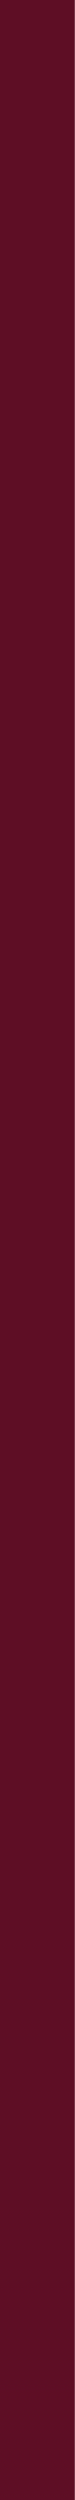
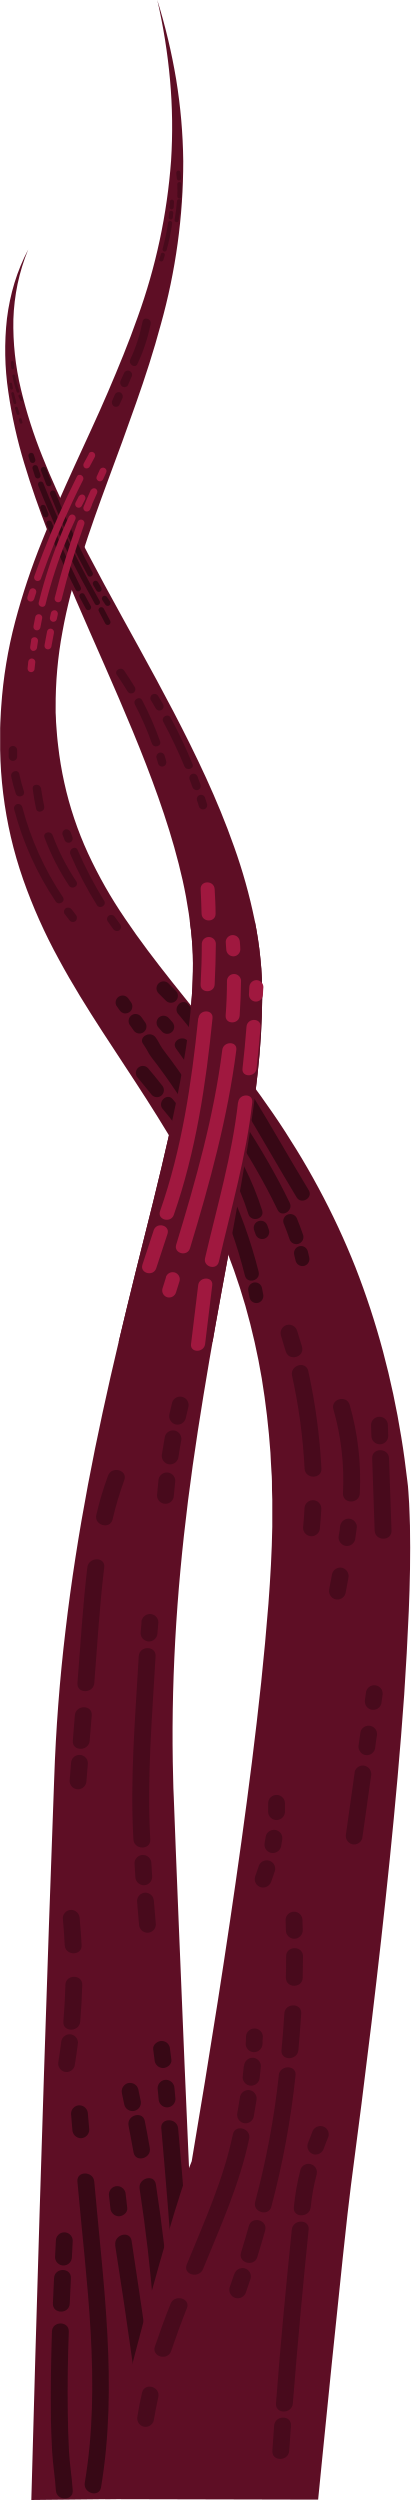
- <svg xmlns="http://www.w3.org/2000/svg" viewBox="0 0 14.3 477.79">
+ <svg xmlns="http://www.w3.org/2000/svg" viewBox="0 0 89.57 545.85">
  <defs>
-     <style>.cls-1{fill:#5e0e25;}</style>
+     <style>.cls-1{fill:none;}.cls-2{fill:#5e0e25;}.cls-3{fill:#370815;}.cls-4{clip-path:url(#clip-path);}.cls-5{fill:#a0183f;}.cls-6{fill:#480a1c;}</style>
+     <clipPath id="clip-path" transform="translate(-16.29)">
+       <rect id="SVGID" class="cls-1" y="201.22" width="127.1" height="91.74" />
+     </clipPath>
  </defs>
  <g id="Layer_2" data-name="Layer 2">
    <g id="Layer_1-2" data-name="Layer 1">
-       <rect class="cls-1" width="14.3" height="477.79" />
+       <path class="cls-2" d="M23.13,545.85q1.7-63,3.86-125.91l1.13-31.52q.55-16.29,2.47-32.39c1.25-10.72,2.93-21.34,4.91-31.86s4.27-20.92,6.71-31.22,5-20.5,7.54-30.62c1.24-5.06,2.46-10.1,3.58-15.11s2.16-10,3-15a141.39,141.39,0,0,0,1.85-14.78c.09-1.21.14-2.44.18-3.62s.07-2.35.06-3.53c0-2.37-.17-4.76-.43-7.17a105.2,105.2,0,0,0-2.69-14.53c-1.23-4.86-2.76-9.7-4.46-14.52-3.41-9.66-7.52-19.21-11.72-28.8s-8.52-19.2-12.35-29.08c-1.91-5-3.69-10-5.2-15.06A106.11,106.11,0,0,1,18.1,85.54a61.73,61.73,0,0,1-.29-16,46.58,46.58,0,0,1,1.64-7.78,42.62,42.62,0,0,1,3-7.28A43,43,0,0,0,20.13,62a45.59,45.59,0,0,0-.92,7.71A60,60,0,0,0,20.86,85a103.26,103.26,0,0,0,4.7,14.72c1.9,4.81,4.07,9.51,6.36,14.17,9.22,18.62,20.39,36.38,29.35,55.92,2.23,4.88,4.31,9.88,6.13,15.06a118.16,118.16,0,0,1,4.48,16c.55,2.77,1,5.59,1.27,8.45.15,1.43.26,2.87.32,4.32s.07,2.83.07,4.24a159.35,159.35,0,0,1-1,16.5c-.58,5.41-1.35,10.74-2.2,16S68.53,261,67.59,266.14C65.69,276.52,63.74,286.78,62,297s-3.37,20.42-4.65,30.61-2.24,20.35-2.8,30.51-.73,20.3-.45,30.4c0,1.24.08,2.57.13,3.87l.15,3.93.3,7.85.63,15.69q2.53,62.79,5.58,125.56Z" transform="translate(-16.29)" />
+       <path class="cls-3" d="M51.51,464.68c1,11.41,1.94,22.84,2.69,34.27q.55,8.55,1,17.1c.14,2.72.25,5.44.37,8.15s.57,5.58,0,8.26c-.48,2.31,3.07,3.3,3.55,1a32.28,32.28,0,0,0,.15-8.1c-.13-2.68-.23-5.38-.36-8.07q-.42-8.85-1-17.71-1.14-17.46-2.73-34.88c-.21-2.34-3.89-2.36-3.68,0Z" transform="translate(-16.29)" />
+       <path class="cls-3" d="M50.7,455.94c.08.79.15,1.57.22,2.35a1.87,1.87,0,0,0,1.84,1.84,1.85,1.85,0,0,0,1.84-1.84c-.07-.78-.14-1.56-.22-2.35a1.89,1.89,0,0,0-1.84-1.84,1.86,1.86,0,0,0-1.84,1.84Z" transform="translate(-16.29)" />
+       <path class="cls-3" d="M49.74,447.46c.1.75.2,1.49.29,2.24a1.88,1.88,0,0,0,1.84,1.84c.89,0,2-.82,1.84-1.84-.09-.75-.19-1.49-.29-2.24a2,2,0,0,0-.53-1.3,1.89,1.89,0,0,0-1.31-.54c-.88,0-2,.82-1.84,1.84Z" transform="translate(-16.29)" />
+       <path class="cls-3" d="M46.77,477.88a360.74,360.74,0,0,1,4.16,52.72c0,2.37,3.69,2.37,3.68,0a367,367,0,0,0-4.29-53.69c-.36-2.34-3.91-1.35-3.55,1Z" transform="translate(-16.29)" />
+       <path class="cls-3" d="M44.36,464.12q.57,2.91,1.09,5.83c.41,2.32,4,1.34,3.54-1-.34-2-.71-3.89-1.08-5.83-.45-2.32-4-1.34-3.55,1Z" transform="translate(-16.29)" />
+       <path class="cls-3" d="M42.92,457.13c.18.82.35,1.64.52,2.46a1.84,1.84,0,1,0,3.55-1c-.17-.83-.34-1.65-.52-2.47a1.85,1.85,0,0,0-2.26-1.28,1.87,1.87,0,0,0-1.29,2.26Z" transform="translate(-16.29)" />
+       <path class="cls-3" d="M41.43,490.2q2.05,13,3.87,26.09c1.21,8.6,2.57,17.23.41,25.8-.58,2.3,3,3.28,3.55,1,2.23-8.85,1-17.67-.24-26.56q-1.92-13.67-4-27.29c-.37-2.33-3.92-1.34-3.55,1Z" transform="translate(-16.29)" />
+       <path class="cls-3" d="M40.06,479.15l.33,2.92a1.9,1.9,0,0,0,1.84,1.84c.9,0,2-.82,1.84-1.84l-.33-2.92a1.88,1.88,0,0,0-1.84-1.84,1.86,1.86,0,0,0-1.84,1.84Z" transform="translate(-16.29)" />
+       <path class="cls-3" d="M33.19,476.3c1.91,21.83,5.27,44,1.61,65.79-.38,2.32,3.16,3.31,3.55,1,3.72-22.22.46-44.56-1.48-66.77-.21-2.34-3.89-2.36-3.68,0Z" transform="translate(-16.29)" />
+       <path class="cls-3" d="M31.8,461.53c.09,1.16.19,2.32.29,3.49a1.9,1.9,0,0,0,1.84,1.84A1.87,1.87,0,0,0,35.78,465c-.11-1.17-.21-2.33-.3-3.49a1.89,1.89,0,0,0-1.84-1.84,1.85,1.85,0,0,0-1.84,1.84Z" transform="translate(-16.29)" />
+       <path class="cls-3" d="M27.63,509.08c-.18,5.86-.3,11.73-.23,17.6,0,2.84.12,5.67.27,8.5s.64,5.71.82,8.58c.15,2.35,3.83,2.37,3.68,0-.18-2.87-.67-5.71-.82-8.58s-.23-5.66-.26-8.5c-.08-5.87,0-11.74.22-17.6.07-2.37-3.61-2.37-3.68,0Z" transform="translate(-16.29)" />
+       <path class="cls-3" d="M28.09,497.41c-.09,1.84-.17,3.69-.25,5.53-.09,2.37,3.59,2.37,3.68,0,.08-1.84.16-3.69.25-5.53.11-2.37-3.57-2.37-3.68,0Z" transform="translate(-16.29)" />
+       <path class="cls-3" d="M28.49,489.25l-.18,3.56a1.84,1.84,0,0,0,3.68,0l.18-3.56a1.84,1.84,0,0,0-3.68,0Z" transform="translate(-16.29)" />
+       <path class="cls-2" d="M39.23,545.66c-2.38,0,14.08-62.19,18.92-73.78,3.92-23.23,7.62-46.49,10.84-69.72,1.61-11.62,3.09-23.22,4.32-34.77q.91-8.65,1.59-17.22c.43-5.7.75-11.36.84-16.8v-2c0-.68,0-1.32,0-2s0-1.28,0-1.92l-.06-2c0-1.38,0-2.76-.12-4.12s-.12-2.75-.22-4.11Q74.76,309,73.45,301a147.63,147.63,0,0,0-3.58-15.88,138.63,138.63,0,0,0-5.44-15.39c-1.06-2.52-2.2-5-3.42-7.51s-2.49-5-3.85-7.41c-2.69-4.91-5.67-9.77-8.79-14.66s-6.42-9.8-9.7-14.87S32.12,215,29.12,209.43A116.4,116.4,0,0,1,21.34,192a90.32,90.32,0,0,1-2.69-9.28,91.38,91.38,0,0,1-2.33-19c0-.79,0-1.59,0-2.38l0-2.36c0-.79.07-1.58.1-2.36l.06-1.18.08-1.19a98.78,98.78,0,0,1,3.05-18.56,147.33,147.33,0,0,1,5.81-17.44c2.23-5.63,4.68-11.1,7.14-16.51s5-10.77,7.3-16.15,4.55-10.81,6.48-16.32a128,128,0,0,0,7.3-34.15,115,115,0,0,0-.22-17.6A128.52,128.52,0,0,0,50.63,0a130.77,130.77,0,0,1,4.12,17.33A118.15,118.15,0,0,1,56.3,35.18a132,132,0,0,1-4.89,35.63C49.85,76.62,48,82.34,46,88S42,99.2,39.92,104.74c-4.08,11.07-8,22.1-10,33.23a87.56,87.56,0,0,0-1.48,16.62v1l.05,1c0,.69.06,1.39.11,2.08l.16,2.07c.05.7.15,1.38.22,2.07a77.74,77.74,0,0,0,1.35,8.1,76,76,0,0,0,5.17,15.4,99.16,99.16,0,0,0,8.12,14.29c6.23,9.26,13.82,18.11,21.29,27.65,3.74,4.77,7.45,9.7,11,14.87,1.77,2.57,3.47,5.22,5.13,7.92s3.24,5.45,4.75,8.26a163.49,163.49,0,0,1,8.12,17.43,173.57,173.57,0,0,1,6,18.32,190.45,190.45,0,0,1,4,18.77c.27,1.58.49,3.15.71,4.73s.41,3.15.6,4.73l.14,1.18c.05.4.07.84.1,1.26.06.84.12,1.7.16,2.51s.08,1.66.1,2.47l.08,2.42c.12,6.41,0,12.6-.26,18.72s-.6,12.18-1,18.21c-.85,12.05-1.94,24-3.15,35.91-2.43,23.81-5.34,47.47-8.46,71.08-1.56,11.81-7.18,68.73-7.18,68.73Z" transform="translate(-16.29)" />
+       <path class="cls-3" d="M55.22,221.42c10.3,12.16,17.6,26.41,25.83,40,1,1.68,3.68.14,2.65-1.55-8.37-13.79-15.83-28.22-26.32-40.58-1.27-1.51-3.44.67-2.16,2.16Z" transform="translate(-16.29)" />
+       <path class="cls-3" d="M50.91,216.89c.55.53,1.08,1.07,1.61,1.61a1.53,1.53,0,1,0,2.17-2.17c-.53-.54-1.06-1.08-1.61-1.61a1.53,1.53,0,0,0-2.17,2.17Z" transform="translate(-16.29)" />
+       <path class="cls-3" d="M80.53,274c.11.44.22.88.32,1.32a1.54,1.54,0,0,0,1.88,1.07,1.56,1.56,0,0,0,1.07-1.89c-.1-.44-.2-.88-.31-1.32a1.55,1.55,0,0,0-1.89-1.07A1.57,1.57,0,0,0,80.53,274Z" transform="translate(-16.29)" />
+       <path class="cls-3" d="M78.18,267c.48,1.16.91,2.32,1.31,3.5a1.53,1.53,0,0,0,3-.81c-.4-1.18-.84-2.35-1.31-3.5a1.58,1.58,0,0,0-1.89-1.07A1.55,1.55,0,0,0,78.18,267Z" transform="translate(-16.29)" />
+       <path class="cls-3" d="M54.72,228.94c8,11.25,16.2,22.76,22.18,35.23.85,1.78,3.5.23,2.65-1.54-6-12.47-14.2-24-22.18-35.24-1.13-1.59-3.8-.06-2.65,1.55Z" transform="translate(-16.29)" />
+       <path class="cls-3" d="M50.91,224.39c.27.29.54.59.8.89a1.53,1.53,0,0,0,1.08.45,1.58,1.58,0,0,0,1.09-.45,1.51,1.51,0,0,0,.45-1.08,1.72,1.72,0,0,0-.45-1.09l-.8-.89a1.54,1.54,0,0,0-2.17,0,1.57,1.57,0,0,0,0,2.17Z" transform="translate(-16.29)" />
+       <path class="cls-3" d="M71.74,268.48c.11.31.22.62.32.93a1.61,1.61,0,0,0,.7.92,1.59,1.59,0,0,0,1.19.15,1.54,1.54,0,0,0,.91-.71,1.52,1.52,0,0,0,.16-1.18l-.32-.93a1.65,1.65,0,0,0-.7-.92,1.57,1.57,0,0,0-1.18-.15,1.54,1.54,0,0,0-1.08,1.89Z" transform="translate(-16.29)" />
+       <path class="cls-3" d="M47.59,228a20.24,20.24,0,0,1,1.25,2.09c.52.84,1.17,1.59,1.76,2.38,1.12,1.5,2.2,3,3.27,4.57,2.15,3.12,4.21,6.28,6.39,9.38s4.42,5.74,6.18,8.92a57.55,57.55,0,0,1,4.09,9.76c.63,1.87,3.59,1.07,3-.81a66.37,66.37,0,0,0-3.91-9.58c-1.75-3.37-4.15-6.26-6.34-9.36S59,239.11,56.85,236c-1.12-1.63-2.25-3.24-3.42-4.81-.57-.77-1.2-1.52-1.73-2.31s-.88-1.65-1.46-2.41c-1.18-1.54-3.85,0-2.65,1.55Z" transform="translate(-16.29)" />
+       <path class="cls-3" d="M44.57,223.7l.85,1.2a1.6,1.6,0,0,0,.92.71,1.58,1.58,0,0,0,1.18-.16,1.54,1.54,0,0,0,.55-2.09l-.85-1.21a1.65,1.65,0,0,0-.92-.7,1.52,1.52,0,0,0-1.18.15,1.55,1.55,0,0,0-.55,2.1Z" transform="translate(-16.29)" />
+       <path class="cls-3" d="M41.76,219.65l.61.88a1.65,1.65,0,0,0,.92.7A1.53,1.53,0,0,0,45,219l-.61-.88a1.68,1.68,0,0,0-.92-.71,1.58,1.58,0,0,0-1.18.16,1.55,1.55,0,0,0-.55,2.1Z" transform="translate(-16.29)" />
+       <path class="cls-3" d="M70.52,281.94l.27,1.45a1.54,1.54,0,0,0,1.89,1.07,1.59,1.59,0,0,0,1.07-1.89c-.09-.48-.18-1-.28-1.45a1.54,1.54,0,0,0-1.88-1.07,1.57,1.57,0,0,0-1.07,1.89Z" transform="translate(-16.29)" />
+       <path class="cls-3" d="M51.83,242.15c8.86,10.48,14.62,23.12,17.94,36.38.48,1.91,3.44,1.1,3-.82C69.28,263.93,63.21,250.88,54,240c-1.28-1.51-3.44.67-2.17,2.17Z" transform="translate(-16.29)" />
+       <path class="cls-3" d="M46.4,235.35c1,1.24,2.07,2.49,3.07,3.76a1.54,1.54,0,0,0,2.17,0,1.57,1.57,0,0,0,0-2.17c-1-1.27-2-2.52-3.07-3.76a1.53,1.53,0,1,0-2.17,2.17Z" transform="translate(-16.29)" />
+       <path class="cls-3" d="M38.62,131l.66,1a.62.62,0,0,0,.37.28.64.64,0,0,0,.47-.06.62.62,0,0,0,.28-.37.6.6,0,0,0-.06-.47l-.66-1a.62.62,0,0,0-.37-.28.64.64,0,0,0-.47.06.61.61,0,0,0-.28.37.59.59,0,0,0,.06.47Z" transform="translate(-16.29)" />
+       <path class="cls-3" d="M36.63,127.72l.72,1.22a.63.63,0,0,0,.36.28.66.66,0,0,0,.48-.06.65.65,0,0,0,.28-.37.64.64,0,0,0-.06-.47l-.72-1.22a.59.59,0,0,0-.36-.28.58.58,0,0,0-.48.06.63.63,0,0,0-.28.36.66.66,0,0,0,.06.48Z" transform="translate(-16.29)" />
+       <path class="cls-3" d="M27.23,107.91c1.89,4.71,3.92,9.37,6.21,13.9.65,1.27,1.32,2.54,2,3.8.38.69,1.44.07,1.06-.62-2.39-4.36-4.51-8.87-6.46-13.45-.55-1.31-1.09-2.63-1.63-4a.61.61,0,1,0-1.18.33Z" transform="translate(-16.29)" />
+       <path class="cls-3" d="M25.23,102.72c.37,1,.75,2,1.13,3a.61.61,0,1,0,1.18-.33c-.38-1-.76-2-1.13-3a.61.61,0,1,0-1.18.33Z" transform="translate(-16.29)" />
+       <path class="cls-3" d="M37.88,133.49c.47.89.94,1.78,1.4,2.67a.62.62,0,0,0,.84.22.63.63,0,0,0,.22-.84c-.46-.89-.93-1.78-1.4-2.67a.61.61,0,0,0-1.06.62Z" transform="translate(-16.29)" />
+       <path class="cls-3" d="M24.6,105.91a196.9,196.9,0,0,0,9.47,20.56c1,1.8,1.93,3.58,2.92,5.36.38.69,1.44.07,1.06-.62a216,216,0,0,1-9.69-19.37q-1.35-3.11-2.58-6.26a.64.64,0,0,0-.76-.43.61.61,0,0,0-.42.76Z" transform="translate(-16.29)" />
+       <path class="cls-3" d="M23.39,102.32c.18.57.36,1.14.55,1.71a.61.61,0,0,0,.29.36.59.59,0,0,0,.47.06.61.61,0,0,0,.43-.75c-.19-.57-.38-1.14-.56-1.71a.63.63,0,0,0-.28-.36.65.65,0,0,0-.47-.07.62.62,0,0,0-.43.76Z" transform="translate(-16.29)" />
+       <path class="cls-3" d="M22.51,99.64c.1.32.2.64.31,1a.62.62,0,0,0,.28.37.59.59,0,0,0,.47.06.61.61,0,0,0,.37-.28.64.64,0,0,0,.06-.47c-.1-.32-.21-.64-.31-1a.61.61,0,0,0-.28-.37.64.64,0,0,0-.47-.06.65.65,0,0,0-.37.28.67.67,0,0,0-.06.48Z" transform="translate(-16.29)" />
+       <path class="cls-3" d="M33.69,130.43c.45.84.9,1.67,1.36,2.5a.61.61,0,0,0,.83.22.62.62,0,0,0,.22-.84c-.45-.83-.91-1.66-1.35-2.49a.61.61,0,0,0-1.06.61Z" transform="translate(-16.29)" />
+       <path class="cls-3" d="M26.42,114.44c1.93,4.88,4,9.69,6.43,14.38.36.7,1.42.08,1.06-.62-2.33-4.59-4.41-9.3-6.31-14.09a.64.64,0,0,0-.76-.43.61.61,0,0,0-.42.76Z" transform="translate(-16.29)" />
+       <path class="cls-3" d="M25.1,111c.19.51.38,1,.58,1.52a.74.74,0,0,0,.28.37.66.66,0,0,0,.48.06.63.63,0,0,0,.36-.28.62.62,0,0,0,.06-.48c-.19-.5-.39-1-.58-1.52a.63.63,0,0,0-.28-.36.65.65,0,0,0-.47-.07.63.63,0,0,0-.37.29.59.59,0,0,0-.06.47Z" transform="translate(-16.29)" />
+       <g class="cls-4">
+         <path class="cls-2" d="M23.13,545.85q1.7-63,3.86-125.91l1.13-31.52q.55-16.29,2.47-32.39c1.25-10.72,2.93-21.34,4.91-31.86s4.27-20.92,6.71-31.22,5-20.5,7.54-30.62c1.24-5.06,2.46-10.1,3.58-15.11s2.16-10,3-15a141.39,141.39,0,0,0,1.85-14.78c.09-1.21.14-2.44.18-3.62s.07-2.35.06-3.53c0-2.37-.17-4.76-.43-7.17a105.2,105.2,0,0,0-2.69-14.53c-1.23-4.86-2.76-9.7-4.46-14.52-3.41-9.66-7.52-19.21-11.72-28.8s-8.52-19.2-12.35-29.08c-1.91-5-3.69-10-5.2-15.06A106.11,106.11,0,0,1,18.1,85.54a61.73,61.73,0,0,1-.29-16,46.58,46.58,0,0,1,1.64-7.78,42.62,42.62,0,0,1,3-7.28A43,43,0,0,0,20.13,62a45.59,45.59,0,0,0-.92,7.71A60,60,0,0,0,20.86,85a103.26,103.26,0,0,0,4.7,14.72c1.9,4.81,4.07,9.51,6.36,14.17,9.22,18.62,20.39,36.38,29.35,55.92,2.23,4.88,4.31,9.88,6.13,15.06a118.16,118.16,0,0,1,4.48,16c.55,2.77,1,5.59,1.27,8.45.15,1.43.26,2.87.32,4.32s.07,2.83.07,4.24a159.35,159.35,0,0,1-1,16.5c-.58,5.41-1.35,10.74-2.2,16S68.53,261,67.59,266.14C65.69,276.52,63.74,286.78,62,297s-3.37,20.42-4.65,30.61-2.24,20.35-2.8,30.51-.73,20.3-.45,30.4c0,1.24.08,2.57.13,3.87l.15,3.93.3,7.85.63,15.69q2.53,62.79,5.58,125.56Z" transform="translate(-16.29)" />
+       </g>
+       <path class="cls-5" d="M22.71,129l-.45,1.38a.77.77,0,0,0,.08.59.75.75,0,0,0,.45.35.8.8,0,0,0,.59-.08.83.83,0,0,0,.36-.46l.45-1.37a.79.79,0,0,0-.08-.6.78.78,0,0,0-.46-.35.82.82,0,0,0-.59.08.86.86,0,0,0-.35.46Z" transform="translate(-16.29)" />
+       <path class="cls-5" d="M33.09,104.05q-4.16,8.24-7.49,16.85c-.63,1.64-1.23,3.28-1.82,4.93a.77.77,0,1,0,1.48.41,180.84,180.84,0,0,1,6.88-16.76c.74-1.56,1.49-3.11,2.27-4.65.45-.88-.88-1.66-1.32-.78Z" transform="translate(-16.29)" />
+       <path class="cls-5" d="M35.7,99.09l-1.14,2.11a.79.79,0,0,0,.28,1,.78.78,0,0,0,1-.27c.37-.71.75-1.42,1.13-2.12a.76.76,0,1,0-1.32-.77Z" transform="translate(-16.29)" />
+       <path class="cls-5" d="M22.46,144.49,22.31,146a.76.76,0,0,0,.23.54.77.77,0,0,0,1.08,0l.12-.16a.75.75,0,0,0,.1-.38c.05-.49.1-1,.16-1.46a.79.79,0,0,0-.77-.77.78.78,0,0,0-.54.23l-.12.15a.77.77,0,0,0-.11.39Z" transform="translate(-16.29)" />
+       <path class="cls-5" d="M23.11,139.72c-.08.49-.15,1-.22,1.46a.51.51,0,0,0,0,.3.52.52,0,0,0,.09.29.75.75,0,0,0,.45.35A.84.84,0,0,0,24,142a.74.74,0,0,0,.35-.46c.07-.48.14-1,.22-1.45a.61.61,0,0,0,0-.3.5.5,0,0,0-.09-.29.74.74,0,0,0-.46-.35.73.73,0,0,0-.59.08.72.72,0,0,0-.35.45Z" transform="translate(-16.29)" />
+       <path class="cls-5" d="M24,134.67c-.13.65-.27,1.3-.39,2a.82.82,0,0,0,.08.59.74.74,0,0,0,.46.35.82.82,0,0,0,.59-.08.74.74,0,0,0,.35-.46c.12-.65.26-1.3.39-2a.76.76,0,0,0-1.12-.86.72.72,0,0,0-.36.46Z" transform="translate(-16.29)" />
+       <path class="cls-5" d="M31.36,112.71a103.53,103.53,0,0,0-5.47,14.58q-.62,2.11-1.14,4.26c-.23.95,1.25,1.36,1.48.4A103,103,0,0,1,31,117.4c.54-1.32,1.11-2.63,1.71-3.92a.76.76,0,1,0-1.32-.77Z" transform="translate(-16.29)" />
+       <path class="cls-5" d="M33.52,108.32l-.72,1.39a.81.81,0,0,0-.07.59.77.77,0,0,0,1.4.19c.23-.47.47-.93.71-1.39a.76.76,0,0,0,.08-.59.78.78,0,0,0-.35-.46A.76.76,0,0,0,34,108a.74.74,0,0,0-.46.35Z" transform="translate(-16.29)" />
+       <path class="cls-5" d="M26.58,137.82c-.2,1-.38,2-.56,3a.87.87,0,0,0,.08.59.77.77,0,0,0,1.4-.19c.18-1,.36-2,.56-3a.79.79,0,0,0-.54-.94.77.77,0,0,0-.94.53Z" transform="translate(-16.29)" />
+       <path class="cls-5" d="M27.42,133.8c-.07.34-.15.67-.22,1a.81.81,0,0,0,.08.59.93.93,0,0,0,.46.35.73.73,0,0,0,.59-.08.75.75,0,0,0,.35-.45c.07-.34.15-.68.22-1a.76.76,0,0,0-.08-.59.57.57,0,0,0-.19-.22.66.66,0,0,0-.26-.14.8.8,0,0,0-.59.08.79.79,0,0,0-.36.46Z" transform="translate(-16.29)" />
+       <path class="cls-5" d="M33.23,114a168.46,168.46,0,0,0-5,16.58.77.77,0,0,0,1.48.41,171.15,171.15,0,0,1,5-16.58.76.76,0,1,0-1.47-.41Z" transform="translate(-16.29)" />
+       <path class="cls-5" d="M36.17,106.86c-.57,1.26-1.12,2.53-1.64,3.81a.77.77,0,0,0,.53,1,.8.8,0,0,0,.95-.54c.12-.3.25-.61.38-.91-.06.14,0,0,0-.08s.07-.17.11-.26l.18-.42c.26-.59.52-1.18.79-1.77a.79.79,0,0,0-.28-1,.77.77,0,0,0-1,.27Z" transform="translate(-16.29)" />
+       <path class="cls-5" d="M38.12,102.48l-.66,1.46a.47.47,0,0,0-.09.28.55.55,0,0,0,0,.31.79.79,0,0,0,.35.45.72.72,0,0,0,.59.08.74.74,0,0,0,.46-.35c.22-.49.44-1,.67-1.45a.75.75,0,0,0,.09-.29.61.61,0,0,0,0-.3.77.77,0,0,0-.94-.54.74.74,0,0,0-.46.35Z" transform="translate(-16.29)" />
+       <path class="cls-5" d="M59.57,222.33C58.1,236.6,56,250.87,51.23,264.46c-.65,1.87,2.31,2.67,3,.82,4.82-13.85,7-28.41,8.46-42.95.2-2-2.87-2-3.07,0Z" transform="translate(-16.29)" />
+       <path class="cls-5" d="M60.35,206q0,4.45-.26,8.92c-.1,2,3,2,3.07,0,.15-3,.23-5.95.26-8.92a1.54,1.54,0,0,0-3.07,0Z" transform="translate(-16.29)" />
+       <path class="cls-5" d="M60.1,194.16c.09,1.77.15,3.54.2,5.31.05,2,3.12,2,3.06,0,0-1.77-.11-3.54-.2-5.31-.1-2-3.16-2-3.06,0Z" transform="translate(-16.29)" />
+       <path class="cls-5" d="M52.53,278.91l-.77,2.45a1.55,1.55,0,0,0,1.07,1.89,1.57,1.57,0,0,0,1.89-1.08c.25-.81.51-1.63.77-2.44a1.54,1.54,0,1,0-3-.82Z" transform="translate(-16.29)" />
+       <path class="cls-5" d="M64.82,229.25C63,243.73,59,257.85,54.76,271.77c-.59,1.89,2.37,2.7,3,.82C62.08,258.38,66,244,67.89,229.25c.24-2-2.83-1.94-3.07,0Z" transform="translate(-16.29)" />
+       <path class="cls-5" d="M65.85,214.08q0,3.82-.29,7.65c-.14,2,2.93,2,3.06,0q.25-3.82.3-7.65a1.54,1.54,0,0,0-3.07,0Z" transform="translate(-16.29)" />
+       <path class="cls-5" d="M65.58,205.58c0,.57.08,1.13.11,1.7a1.57,1.57,0,0,0,1.54,1.53,1.54,1.54,0,0,0,1.53-1.53c0-.57-.07-1.13-.11-1.7a1.54,1.54,0,0,0-3.07,0Z" transform="translate(-16.29)" />
+       <path class="cls-5" d="M68.26,240.71c-1.29,11.56-4.59,22.75-7.2,34-.44,1.92,2.52,2.74,3,.82,2.67-11.58,6-23,7.31-34.87.21-2-2.86-1.94-3.07,0Z" transform="translate(-16.29)" />
+       <path class="cls-5" d="M70.11,224.19q-.35,4.56-.87,9.11c-.23,2,2.84,1.94,3.07,0,.34-3,.64-6.07.87-9.11.15-2-2.92-2-3.07,0Z" transform="translate(-16.29)" />
+       <path class="cls-5" d="M70.73,215.5l-.09,1.66a1.54,1.54,0,0,0,1.53,1.53,1.56,1.56,0,0,0,1.53-1.53c0-.56.07-1.11.1-1.66A1.54,1.54,0,0,0,72.27,214a1.57,1.57,0,0,0-1.54,1.53Z" transform="translate(-16.29)" />
+       <path class="cls-5" d="M59.56,280.62,58,293.47c-.24,1.95,2.83,1.93,3.07,0l1.56-12.85c.24-1.95-2.83-1.94-3.07,0Z" transform="translate(-16.29)" />
+       <path class="cls-5" d="M49.86,268.59l-2.47,7.53c-.62,1.88,2.34,2.69,3,.82l2.47-7.53c.62-1.88-2.34-2.69-3-.82Z" transform="translate(-16.29)" />
+       <path class="cls-6" d="M47.3,522.42q-.59,2.55-1,5.14a1.89,1.89,0,0,0,1.29,2.26,1.85,1.85,0,0,0,2.26-1.28q.44-2.6,1-5.14c.53-2.31-3-3.29-3.55-1Z" transform="translate(-16.29)" />
+       <path class="cls-6" d="M53.54,503c-1.24,3.07-2.36,6.19-3.43,9.33-.77,2.25,2.79,3.21,3.55,1,1.07-3.14,2.19-6.26,3.43-9.34.88-2.19-2.68-3.15-3.55-1Z" transform="translate(-16.29)" />
+       <path class="cls-6" d="M67.14,466c-2.07,9.9-6.27,19.14-10.08,28.45-.9,2.19,2.66,3.15,3.55,1,3.81-9.31,8-18.55,10.08-28.45.49-2.31-3.06-3.3-3.55-1Z" transform="translate(-16.29)" />
+       <path class="cls-6" d="M68.72,457.68q-.27,1.8-.6,3.6a1.89,1.89,0,0,0,1.28,2.26,1.86,1.86,0,0,0,2.27-1.28q.33-1.8.6-3.6A1.9,1.9,0,0,0,71,456.4a1.86,1.86,0,0,0-2.27,1.28Z" transform="translate(-16.29)" />
+       <path class="cls-6" d="M69.52,451.13c-.07.8-.16,1.61-.25,2.42a1.85,1.85,0,0,0,1.84,1.84A1.89,1.89,0,0,0,73,453.55c.09-.81.18-1.62.25-2.42a1.84,1.84,0,0,0-1.84-1.84,1.89,1.89,0,0,0-1.84,1.84Z" transform="translate(-16.29)" />
+       <path class="cls-6" d="M70,444.61c0,.54,0,1.08-.07,1.63a1.85,1.85,0,0,0,1.84,1.84,1.88,1.88,0,0,0,1.84-1.84c0-.55,0-1.09.08-1.63a1.85,1.85,0,0,0-3.69,0Z" transform="translate(-16.29)" />
+       <path class="cls-6" d="M76.14,529.63c-.13,1.83-.26,3.65-.38,5.48-.16,2.37,3.52,2.36,3.68,0,.12-1.83.25-3.65.38-5.48.17-2.37-3.51-2.36-3.68,0Z" transform="translate(-16.29)" />
+       <path class="cls-6" d="M80,486.82c-1.29,12.64-2.5,25.28-3.45,37.95-.18,2.36,3.5,2.35,3.68,0,1-12.67,2.16-25.31,3.45-37.95.24-2.35-3.44-2.33-3.68,0Z" transform="translate(-16.29)" />
+       <path class="cls-6" d="M81.89,473.76a50.4,50.4,0,0,0-1.44,8.18c-.25,2.35,3.43,2.33,3.68,0a44.91,44.91,0,0,1,1.3-7.2,1.84,1.84,0,0,0-3.54-1Z" transform="translate(-16.29)" />
+       <path class="cls-6" d="M84.46,465.54c-.35.84-.68,1.7-1,2.56a1.87,1.87,0,0,0,1.29,2.27A1.89,1.89,0,0,0,87,469.08c.31-.86.64-1.72,1-2.57a1.83,1.83,0,0,0-1.28-2.26,1.91,1.91,0,0,0-2.27,1.29Z" transform="translate(-16.29)" />
+       <path class="cls-6" d="M67.42,496.55c-.32,1-.65,1.95-1,2.93a1.85,1.85,0,0,0,1.29,2.26A1.88,1.88,0,0,0,70,500.46q.51-1.47,1-2.94a1.85,1.85,0,0,0-1.29-2.26,1.88,1.88,0,0,0-2.26,1.29Z" transform="translate(-16.29)" />
+       <path class="cls-6" d="M70.63,486c-.54,1.95-1.12,3.89-1.71,5.82-.7,2.27,2.85,3.24,3.55,1,.59-1.93,1.17-3.87,1.71-5.82.64-2.28-2.91-3.26-3.55-1Z" transform="translate(-16.29)" />
+       <path class="cls-6" d="M77.17,453.12A182.54,182.54,0,0,1,72,480.76c-.6,2.3,3,3.28,3.55,1a189.16,189.16,0,0,0,5.27-28.62c.24-2.35-3.45-2.33-3.68,0Z" transform="translate(-16.29)" />
+       <path class="cls-6" d="M78.37,439.62c-.16,2.68-.36,5.36-.62,8-.22,2.36,3.47,2.34,3.69,0,.25-2.67.45-5.35.62-8,.14-2.36-3.54-2.35-3.69,0Z" transform="translate(-16.29)" />
+       <path class="cls-6" d="M78.76,427.14c0,1.56,0,3.11-.06,4.66,0,2.37,3.63,2.37,3.68,0,0-1.55.06-3.1.07-4.66,0-2.37-3.68-2.37-3.69,0Z" transform="translate(-16.29)" />
+       <path class="cls-6" d="M78.65,419.24l.06,2.23a1.84,1.84,0,0,0,3.68,0l-.06-2.23a1.84,1.84,0,0,0-3.68,0Z" transform="translate(-16.29)" />
+       <path class="cls-6" d="M46.21,415.08c.13,1.7.27,3.39.43,5.08A1.89,1.89,0,0,0,48.48,422a1.85,1.85,0,0,0,1.84-1.84c-.16-1.69-.3-3.38-.43-5.08a1.89,1.89,0,0,0-1.84-1.84,1.85,1.85,0,0,0-1.84,1.84Z" transform="translate(-16.29)" />
+       <path class="cls-6" d="M45.66,406.85l.18,2.94a1.88,1.88,0,0,0,1.84,1.84,1.85,1.85,0,0,0,1.84-1.84l-.18-2.94a1.84,1.84,0,0,0-3.68,0Z" transform="translate(-16.29)" />
+       <path class="cls-6" d="M46.58,361.62c-.74,13.31-1.93,26.64-1.16,40,.14,2.35,3.82,2.37,3.68,0-.77-13.34.42-26.67,1.16-40,.13-2.36-3.55-2.36-3.68,0Z" transform="translate(-16.29)" />
+       <path class="cls-6" d="M47.19,354.24c-.07.77-.13,1.54-.2,2.32a1.85,1.85,0,0,0,1.84,1.84,1.88,1.88,0,0,0,1.84-1.84c.07-.78.13-1.55.2-2.32A1.85,1.85,0,0,0,49,352.4a1.89,1.89,0,0,0-1.84,1.84Z" transform="translate(-16.29)" />
+       <path class="cls-6" d="M31.8,385l-.31,3.84a1.85,1.85,0,0,0,1.84,1.84,1.87,1.87,0,0,0,1.84-1.84l.31-3.84a1.84,1.84,0,1,0-3.68,0Z" transform="translate(-16.29)" />
+       <path class="cls-6" d="M32.63,374.53l-.44,5.54c-.19,2.37,3.49,2.35,3.68,0l.45-5.54c.18-2.37-3.5-2.35-3.69,0Z" transform="translate(-16.29)" />
+       <path class="cls-6" d="M35.36,342.21c-1,8.4-1.49,16.85-2.16,25.27-.19,2.37,3.49,2.35,3.68,0,.67-8.42,1.14-16.87,2.17-25.27.28-2.34-3.4-2.32-3.69,0Z" transform="translate(-16.29)" />
+       <path class="cls-6" d="M39.88,322.18a72.76,72.76,0,0,0-2.56,8.57c-.54,2.3,3,3.28,3.55,1a73.13,73.13,0,0,1,2.55-8.56c.83-2.23-2.73-3.19-3.54-1Z" transform="translate(-16.29)" />
+       <path class="cls-6" d="M82.77,329.39c-.07,1.4-.17,2.8-.31,4.19a1.84,1.84,0,0,0,3.68,0c.14-1.39.24-2.79.31-4.19a1.84,1.84,0,0,0-3.68,0Z" transform="translate(-16.29)" />
+       <path class="cls-6" d="M80.05,300.33a123,123,0,0,1,2.74,20.31c.11,2.36,3.79,2.37,3.68,0a130.37,130.37,0,0,0-2.87-21.28c-.5-2.32-4-1.34-3.55,1Z" transform="translate(-16.29)" />
+       <path class="cls-6" d="M77.62,291.57c.37,1.16.72,2.32,1.06,3.48.65,2.27,4.2,1.31,3.55-1-.34-1.16-.69-2.32-1.06-3.48a1.89,1.89,0,0,0-2.27-1.28,1.85,1.85,0,0,0-1.28,2.26Z" transform="translate(-16.29)" />
+       <path class="cls-6" d="M88.8,343.62c-.2,1.1-.41,2.2-.62,3.3a1.9,1.9,0,0,0,1.29,2.26,1.85,1.85,0,0,0,2.26-1.28c.21-1.1.42-2.2.62-3.31a1.89,1.89,0,0,0-1.28-2.26,1.86,1.86,0,0,0-2.27,1.29Z" transform="translate(-16.29)" />
+       <path class="cls-6" d="M90.5,333.47c0-.38,0,.2,0,.22,0,.17,0,.35-.07.53-.05.35-.1.7-.16,1a1.9,1.9,0,0,0,1.29,2.27,1.86,1.86,0,0,0,2.26-1.29c.14-.92.27-1.85.39-2.78a1.84,1.84,0,0,0-1.84-1.84,1.9,1.9,0,0,0-1.84,1.84Z" transform="translate(-16.29)" />
+       <path class="cls-6" d="M89.09,307.71a56.3,56.3,0,0,1,2.08,18.35c-.09,2.37,3.59,2.36,3.68,0a59.42,59.42,0,0,0-2.21-19.32c-.67-2.27-4.23-1.3-3.55,1Z" transform="translate(-16.29)" />
+       <path class="cls-6" d="M97.55,318.41l.54,15.77c.08,2.37,3.76,2.38,3.68,0l-.54-15.77c-.08-2.36-3.76-2.37-3.68,0Z" transform="translate(-16.29)" />
+       <path class="cls-6" d="M97.3,311.17l.08,2.34a1.84,1.84,0,0,0,3.68,0l-.08-2.34a1.84,1.84,0,1,0-3.68,0Z" transform="translate(-16.29)" />
+       <path class="cls-6" d="M93.75,386.84l-1.91,13.55a1.91,1.91,0,0,0,1.28,2.27,1.86,1.86,0,0,0,2.27-1.29l1.91-13.56A1.9,1.9,0,0,0,96,385.55a1.85,1.85,0,0,0-2.27,1.29Z" transform="translate(-16.29)" />
+       <path class="cls-6" d="M95,378.15l-.39,2.75a1.91,1.91,0,0,0,1.29,2.27,1.86,1.86,0,0,0,2.26-1.29l.39-2.75a1.84,1.84,0,1,0-3.55-1Z" transform="translate(-16.29)" />
+       <path class="cls-6" d="M96.24,369.25,96,371a2,2,0,0,0,.19,1.41,1.84,1.84,0,0,0,1.1.85,1.86,1.86,0,0,0,1.42-.19,1.75,1.75,0,0,0,.84-1.1l.24-1.69a2.06,2.06,0,0,0-.18-1.42,1.92,1.92,0,0,0-1.1-.84,1.85,1.85,0,0,0-1.42.18,1.77,1.77,0,0,0-.85,1.1Z" transform="translate(-16.29)" />
+       <path class="cls-6" d="M78.51,395.55c0-.6,0-1.21,0-1.81a1.84,1.84,0,0,0-3.68,0c0,.6,0,1.21,0,1.81a1.85,1.85,0,0,0,1.84,1.84,1.88,1.88,0,0,0,1.85-1.84Z" transform="translate(-16.29)" />
+       <path class="cls-6" d="M77.64,403.24q.14-.69.24-1.38a2,2,0,0,0-.18-1.42,1.91,1.91,0,0,0-1.1-.85,1.86,1.86,0,0,0-1.42.19,1.77,1.77,0,0,0-.85,1.1c-.07.46-.15.92-.24,1.39a1.92,1.92,0,0,0,.18,1.41,1.9,1.9,0,0,0,1.1.85,1.86,1.86,0,0,0,2.27-1.29Z" transform="translate(-16.29)" />
+       <path class="cls-6" d="M75.52,410.8c.28-.75.54-1.51.79-2.28a1.84,1.84,0,1,0-3.55-1c-.25.77-.51,1.53-.79,2.28a1.85,1.85,0,0,0,1.28,2.27,1.89,1.89,0,0,0,2.27-1.29Z" transform="translate(-16.29)" />
+       <path class="cls-6" d="M50.88,323.34c-.12,1.05-.22,2.11-.31,3.16a1.84,1.84,0,0,0,3.68,0c.09-1.05.19-2.11.31-3.16a1.84,1.84,0,0,0-3.68,0Z" transform="translate(-16.29)" />
+       <path class="cls-6" d="M52.29,313.65q-.34,1.88-.63,3.75a1.89,1.89,0,0,0,1.28,2.27,1.87,1.87,0,0,0,2.27-1.29q.28-1.87.63-3.75a1.89,1.89,0,0,0-1.29-2.26,1.85,1.85,0,0,0-2.26,1.28Z" transform="translate(-16.29)" />
+       <path class="cls-6" d="M53.85,306.33q-.3,1.21-.57,2.43A1.88,1.88,0,0,0,54.57,311a1.86,1.86,0,0,0,2.26-1.29q.27-1.22.57-2.43a1.84,1.84,0,0,0-3.55-1Z" transform="translate(-16.29)" />
+       <path class="cls-6" d="M29.64,446c-.17,1.37-.37,2.73-.59,4.08a1.9,1.9,0,0,0,1.28,2.27,1.85,1.85,0,0,0,2.26-1.29c.28-1.68.52-3.37.73-5.06a1.86,1.86,0,0,0-1.84-1.84A1.88,1.88,0,0,0,29.64,446Z" transform="translate(-16.29)" />
+       <path class="cls-6" d="M30.57,433.39q-.11,4-.44,8c-.2,2.36,3.48,2.35,3.68,0q.33-4,.44-8c.06-2.37-3.63-2.37-3.68,0Z" transform="translate(-16.29)" />
+       <path class="cls-6" d="M30,418.8c.18,2,.33,3.94.42,5.91.12,2.36,3.8,2.37,3.69,0-.1-2-.25-3.94-.43-5.91A1.9,1.9,0,0,0,31.87,417,1.85,1.85,0,0,0,30,418.8Z" transform="translate(-16.29)" />
+       <path class="cls-6" d="M39.78,201.13c.4.58.81,1.15,1.23,1.72a1,1,0,0,0,1.26.33.92.92,0,0,0,.33-1.26q-.63-.85-1.23-1.71a.94.94,0,0,0-1.26-.33.92.92,0,0,0-.33,1.25Z" transform="translate(-16.29)" />
+       <path class="cls-6" d="M31.65,186.51a84.77,84.77,0,0,0,5.79,11.1c.63,1,2.22.08,1.59-.93a86.07,86.07,0,0,1-5.8-11.1c-.46-1.08-2-.15-1.58.93Z" transform="translate(-16.29)" />
+       <path class="cls-6" d="M29.94,182.22l.42,1.12a.94.94,0,0,0,1.13.64.92.92,0,0,0,.64-1.13c-.14-.37-.28-.75-.41-1.12a1,1,0,0,0-1.14-.64.93.93,0,0,0-.64,1.13Z" transform="translate(-16.29)" />
+       <path class="cls-6" d="M26,182.85a51.6,51.6,0,0,0,5.36,10.52c.66,1,2.25.06,1.59-.92a49.3,49.3,0,0,1-5.17-10.09c-.41-1.1-2.19-.63-1.78.49Z" transform="translate(-16.29)" />
+       <path class="cls-6" d="M23.43,172.26c.19,1.44.43,2.88.73,4.3.25,1.16,2,.67,1.78-.49s-.5-2.53-.67-3.81-2-1.17-1.84,0Z" transform="translate(-16.29)" />
+       <path class="cls-6" d="M30.38,199.53c.38.51.77,1,1.17,1.51a.92.92,0,0,0,1.3,0,1,1,0,0,0,0-1.3c-.35-.44-.57-.72-.88-1.14a1,1,0,0,0-1.26-.33.93.93,0,0,0-.33,1.26Z" transform="translate(-16.29)" />
+       <path class="cls-6" d="M19.38,176.71a66.62,66.62,0,0,0,9.05,20.1c.66,1,2.26.06,1.59-.93a65,65,0,0,1-8.86-19.66.92.92,0,0,0-1.78.49Z" transform="translate(-16.29)" />
+       <path class="cls-6" d="M18.73,169.51a30.32,30.32,0,0,0,1,3.75c.36,1.12,2.14.64,1.78-.49a32.25,32.25,0,0,1-1-3.75c-.22-1.16-2-.67-1.77.49Z" transform="translate(-16.29)" />
+       <path class="cls-6" d="M18.19,163.79c0,.47,0,1,0,1.43a.92.92,0,0,0,1.84,0c0-.48,0-1,0-1.43a.92.92,0,1,0-1.84,0Z" transform="translate(-16.29)" />
+       <path class="cls-6" d="M50.45,165.42l.36,1.28a.92.92,0,0,0,1.13.64.94.94,0,0,0,.64-1.13l-.36-1.28a.92.92,0,0,0-1.77.49Z" transform="translate(-16.29)" />
+       <path class="cls-6" d="M45.75,153.83a64.24,64.24,0,0,1,3.71,8.51c.39,1.11,2.17.63,1.78-.49a69.62,69.62,0,0,0-3.9-8.95c-.55-1.05-2.14-.12-1.59.93Z" transform="translate(-16.29)" />
+       <path class="cls-6" d="M41.81,147.35c.81,1.18,1.58,2.38,2.32,3.6a.92.92,0,0,0,1.59-.93c-.74-1.22-1.51-2.42-2.32-3.6-.67-1-2.27,0-1.59.93Z" transform="translate(-16.29)" />
+       <path class="cls-6" d="M59.29,174.71c.15.45.29.9.43,1.34a.92.92,0,1,0,1.78-.49c-.14-.44-.29-.89-.43-1.34a.92.92,0,0,0-1.78.49Z" transform="translate(-16.29)" />
+       <path class="cls-6" d="M57.68,170.15c.21.57.43,1.14.63,1.71a1,1,0,0,0,1.14.65.94.94,0,0,0,.64-1.14c-.21-.57-.42-1.14-.64-1.71a.92.92,0,1,0-1.77.49Z" transform="translate(-16.29)" />
+       <path class="cls-6" d="M51.94,157.6c1.69,3.16,3.24,6.4,4.61,9.71.45,1.08,2.23.6,1.78-.49-1.44-3.46-3-6.84-4.8-10.15-.56-1-2.15-.11-1.59.93Z" transform="translate(-16.29)" />
+       <path class="cls-6" d="M49.2,152.82c.37.62.74,1.24,1.1,1.86a.92.92,0,0,0,1.59-.93q-.54-.93-1.11-1.86a.92.92,0,0,0-1.58.93Z" transform="translate(-16.29)" />
+       <path class="cls-6" d="M46.31,79.45a38.12,38.12,0,0,0,2.88-8.74c.2-1.16-1.57-1.66-1.77-.49a36.46,36.46,0,0,1-2.7,8.3c-.47,1.07,1.12,2,1.59.93Z" transform="translate(-16.29)" />
+       <path class="cls-6" d="M44.23,84.07,45,82.3a.92.92,0,1,0-1.59-.93l-.79,1.77A1,1,0,0,0,43,84.4a.92.92,0,0,0,1.26-.33Z" transform="translate(-16.29)" />
+       <path class="cls-6" d="M42.35,88.38,43,87a1,1,0,0,0-.33-1.26.93.93,0,0,0-1.26.33l-.6,1.37a1,1,0,0,0,.33,1.26.93.93,0,0,0,1.26-.33Z" transform="translate(-16.29)" />
+       <path class="cls-6" d="M51.42,55.51c-.1.33-.2.65-.31,1a.5.5,0,0,0,0,.36.54.54,0,0,0,.28.21.49.49,0,0,0,.57-.32c.1-.33.21-.65.31-1a.5.5,0,0,0-.05-.36.54.54,0,0,0-.28-.21.47.47,0,0,0-.56.32Z" transform="translate(-16.29)" />
+       <path class="cls-6" d="M53,48.58a45.34,45.34,0,0,1-1.21,5.76.46.46,0,0,0,.89.25,47.27,47.27,0,0,0,1.2-5.77.47.47,0,0,0-.32-.56.45.45,0,0,0-.56.32Z" transform="translate(-16.29)" />
+       <path class="cls-6" d="M53.21,46.48c0,.34-.07.67-.11,1a.52.52,0,0,0,.14.33.44.44,0,0,0,.32.13.44.44,0,0,0,.33-.13l.07-.1a.62.62,0,0,0,.07-.23c0-.34.07-.67.1-1a.47.47,0,0,0-.14-.33.44.44,0,0,0-.32-.13.46.46,0,0,0-.33.13.57.57,0,0,0-.13.33Z" transform="translate(-16.29)" />
+       <path class="cls-6" d="M53.37,44.05c0,.4,0,.81-.07,1.21a.5.5,0,0,0,.14.33.44.44,0,0,0,.32.13.46.46,0,0,0,.46-.46c0-.4.05-.81.07-1.21a.46.46,0,0,0-.92,0Z" transform="translate(-16.29)" />
+       <path class="cls-6" d="M54.92,43.94a36.12,36.12,0,0,1-.5,4,.46.46,0,0,0,.32.56.45.45,0,0,0,.56-.32,37.8,37.8,0,0,0,.54-4.24.46.46,0,0,0-.46-.46.47.47,0,0,0-.46.46Z" transform="translate(-16.29)" />
+       <path class="cls-6" d="M55,40.2q.06,1.35,0,2.7a.47.47,0,0,0,.46.46.47.47,0,0,0,.46-.46q.06-1.35,0-2.7a.46.46,0,1,0-.92,0Z" transform="translate(-16.29)" />
+       <path class="cls-6" d="M54.79,37.71c0,.42.08.83.11,1.24a.5.5,0,0,0,.14.33.44.44,0,0,0,.32.13.46.46,0,0,0,.33-.13.44.44,0,0,0,.13-.33c0-.41-.07-.82-.11-1.24a.55.55,0,0,0-.14-.32.45.45,0,0,0-.65,0,.39.39,0,0,0-.13.32Z" transform="translate(-16.29)" />
+       <path class="cls-6" d="M20.37,91.66l.24.64a.27.27,0,0,0,.14.19.31.31,0,0,0,.23,0,.34.34,0,0,0,.19-.14.33.33,0,0,0,0-.24L21,91.5a.28.28,0,0,0-.14-.18.27.27,0,0,0-.23,0,.3.3,0,0,0-.19.14.36.36,0,0,0,0,.23Z" transform="translate(-16.29)" />
+       <path class="cls-6" d="M19.57,89.19l.36,1.18a.31.31,0,0,0,.6-.17c-.13-.39-.25-.78-.37-1.17a.32.32,0,0,0-.38-.22.32.32,0,0,0-.21.38Z" transform="translate(-16.29)" />
+       <path class="cls-6" d="M18.75,86c.15.66.31,1.33.49,2a.31.31,0,0,0,.38.21.31.31,0,0,0,.21-.38c-.18-.66-.34-1.32-.49-2a.3.3,0,0,0-.37-.21.31.31,0,0,0-.22.38Z" transform="translate(-16.29)" />
+       <path class="cls-6" d="M18.34,83.91c.05.32.11.63.17.94a.31.31,0,0,0,.38.21.29.29,0,0,0,.21-.37c-.06-.31-.12-.63-.17-.94a.28.28,0,0,0-.14-.18.29.29,0,0,0-.24,0,.31.31,0,0,0-.18.14.31.31,0,0,0,0,.23Z" transform="translate(-16.29)" />
+       <path class="cls-6" d="M20.29,86.44c.13.33.28.65.43,1a.32.32,0,0,0,.18.14.34.34,0,0,0,.24,0,.38.38,0,0,0,.14-.19.36.36,0,0,0,0-.23c-.14-.29-.27-.57-.39-.86l0,.07v0a.45.45,0,0,0-.14-.19.34.34,0,0,0-.24,0,.32.32,0,0,0-.18.14.26.26,0,0,0,0,.24Z" transform="translate(-16.29)" />
+       <path class="cls-6" d="M19,82.13a22.2,22.2,0,0,0,.93,3.4.31.31,0,0,0,.38.21.3.3,0,0,0,.21-.37A21.37,21.37,0,0,1,19.6,82a.32.32,0,0,0-.38-.22.32.32,0,0,0-.22.38Z" transform="translate(-16.29)" />
+       <path class="cls-6" d="M18.67,79.13c0,.39,0,.78.08,1.17a.31.31,0,0,0,.31.31.3.3,0,0,0,.3-.31c0-.39-.06-.78-.08-1.17a.29.29,0,0,0-.3-.3.3.3,0,0,0-.31.3Z" transform="translate(-16.29)" />
    </g>
  </g>
</svg>
